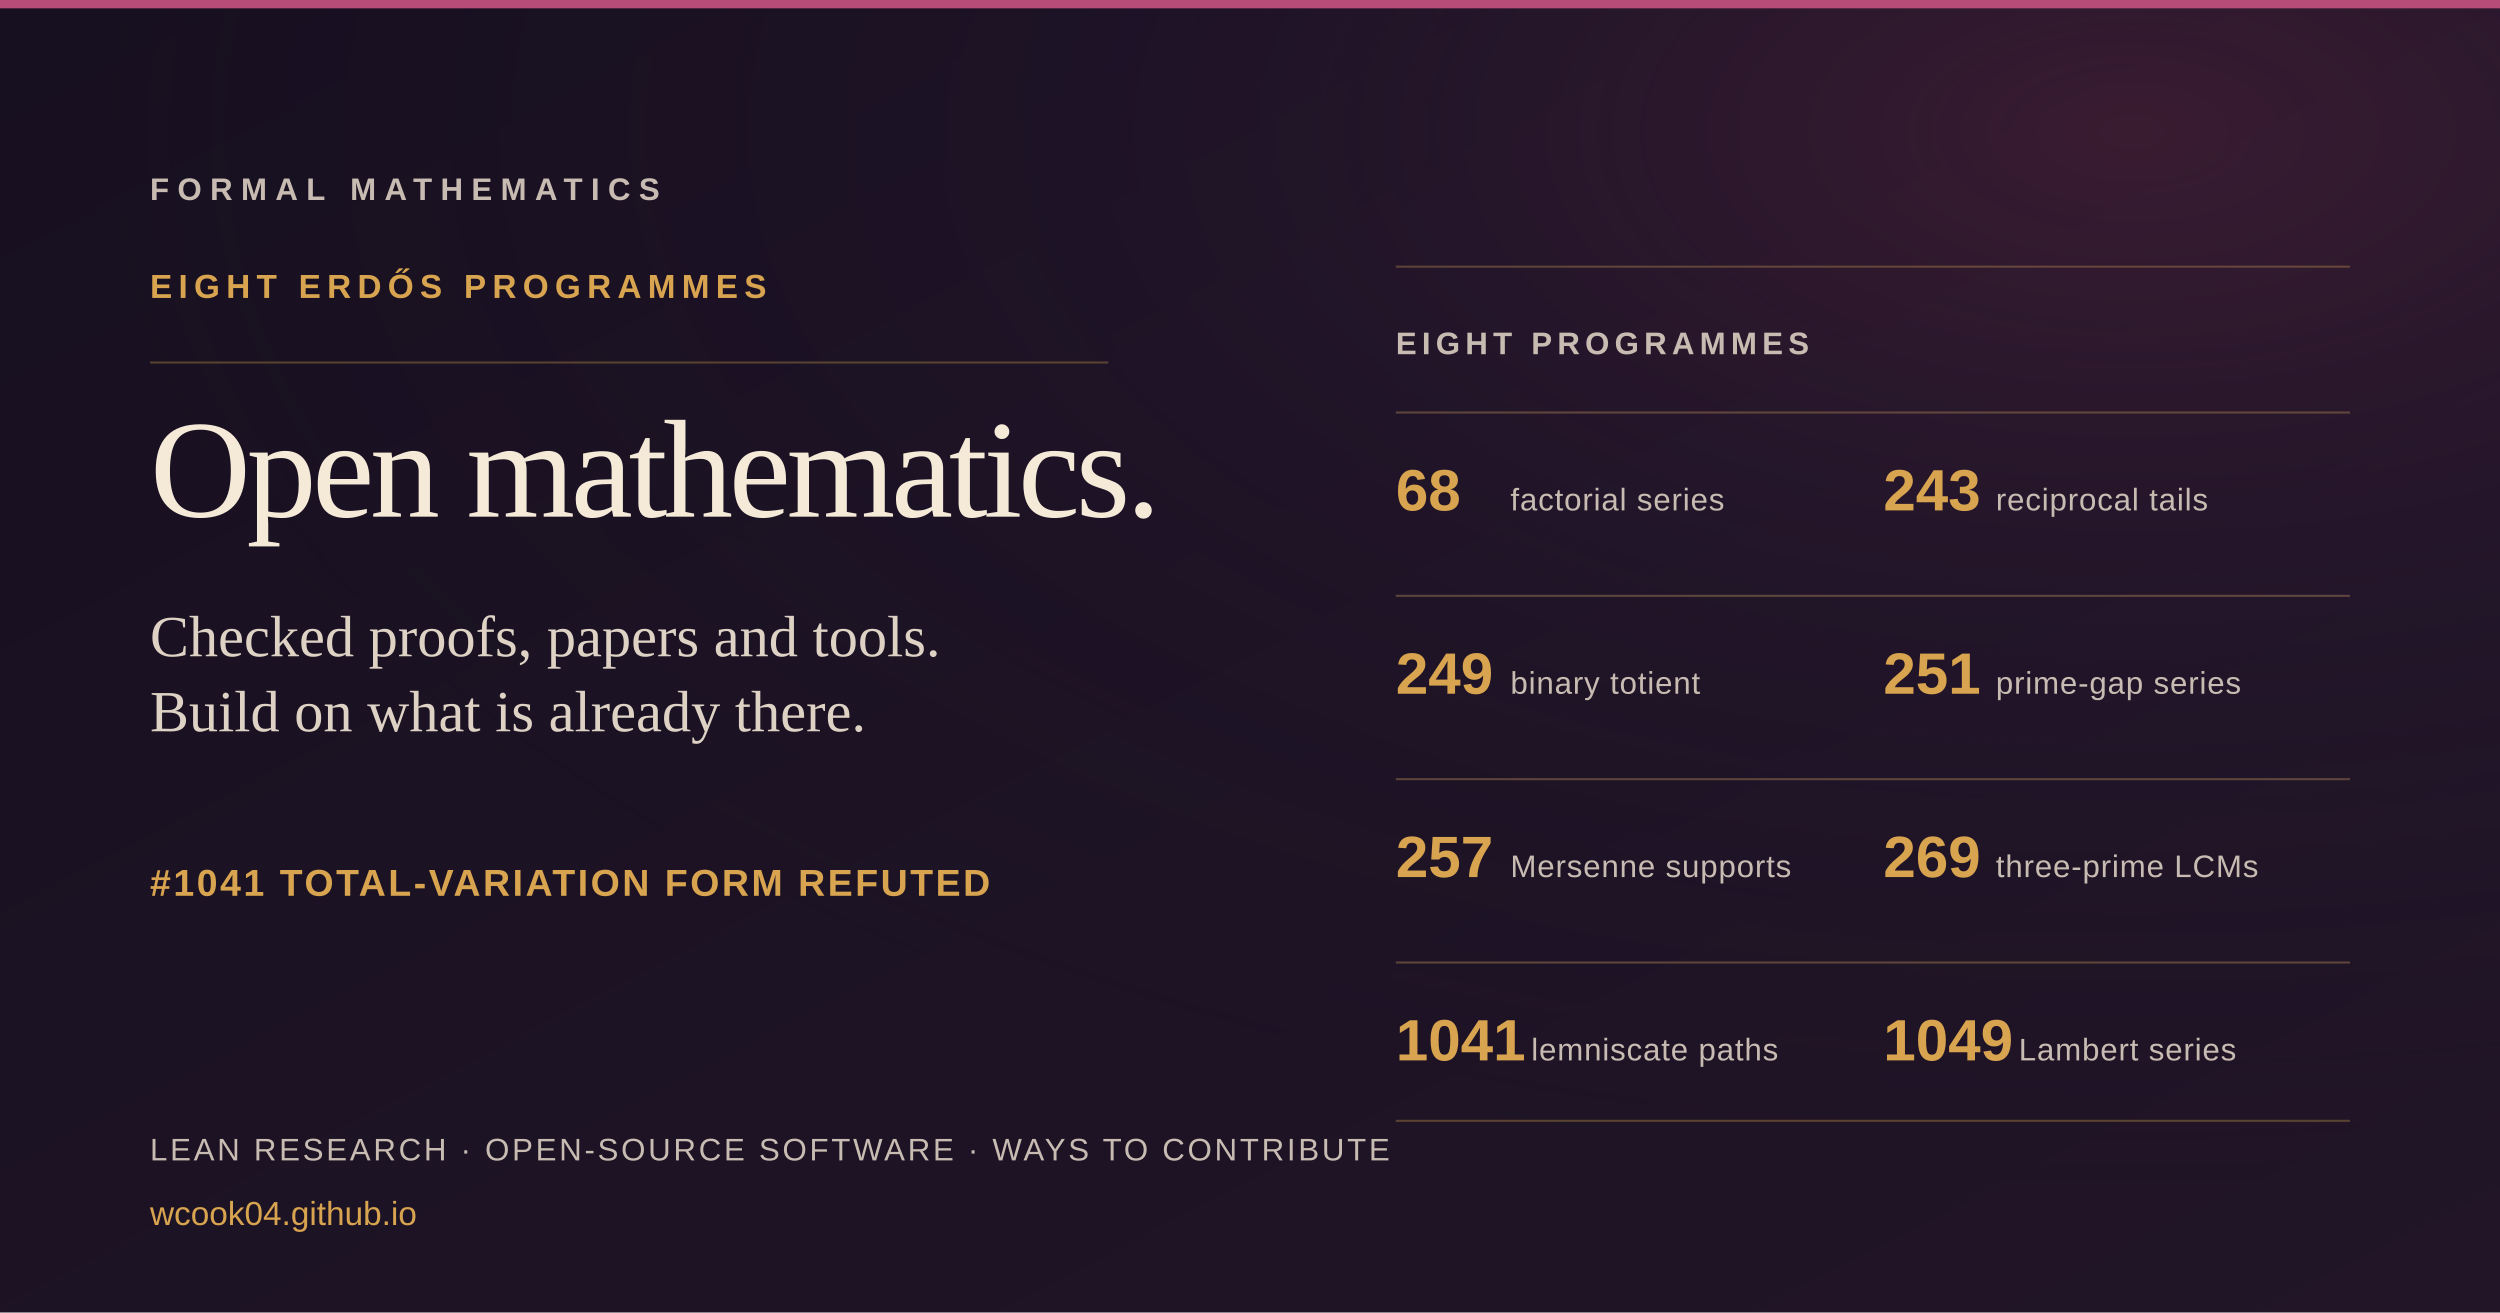
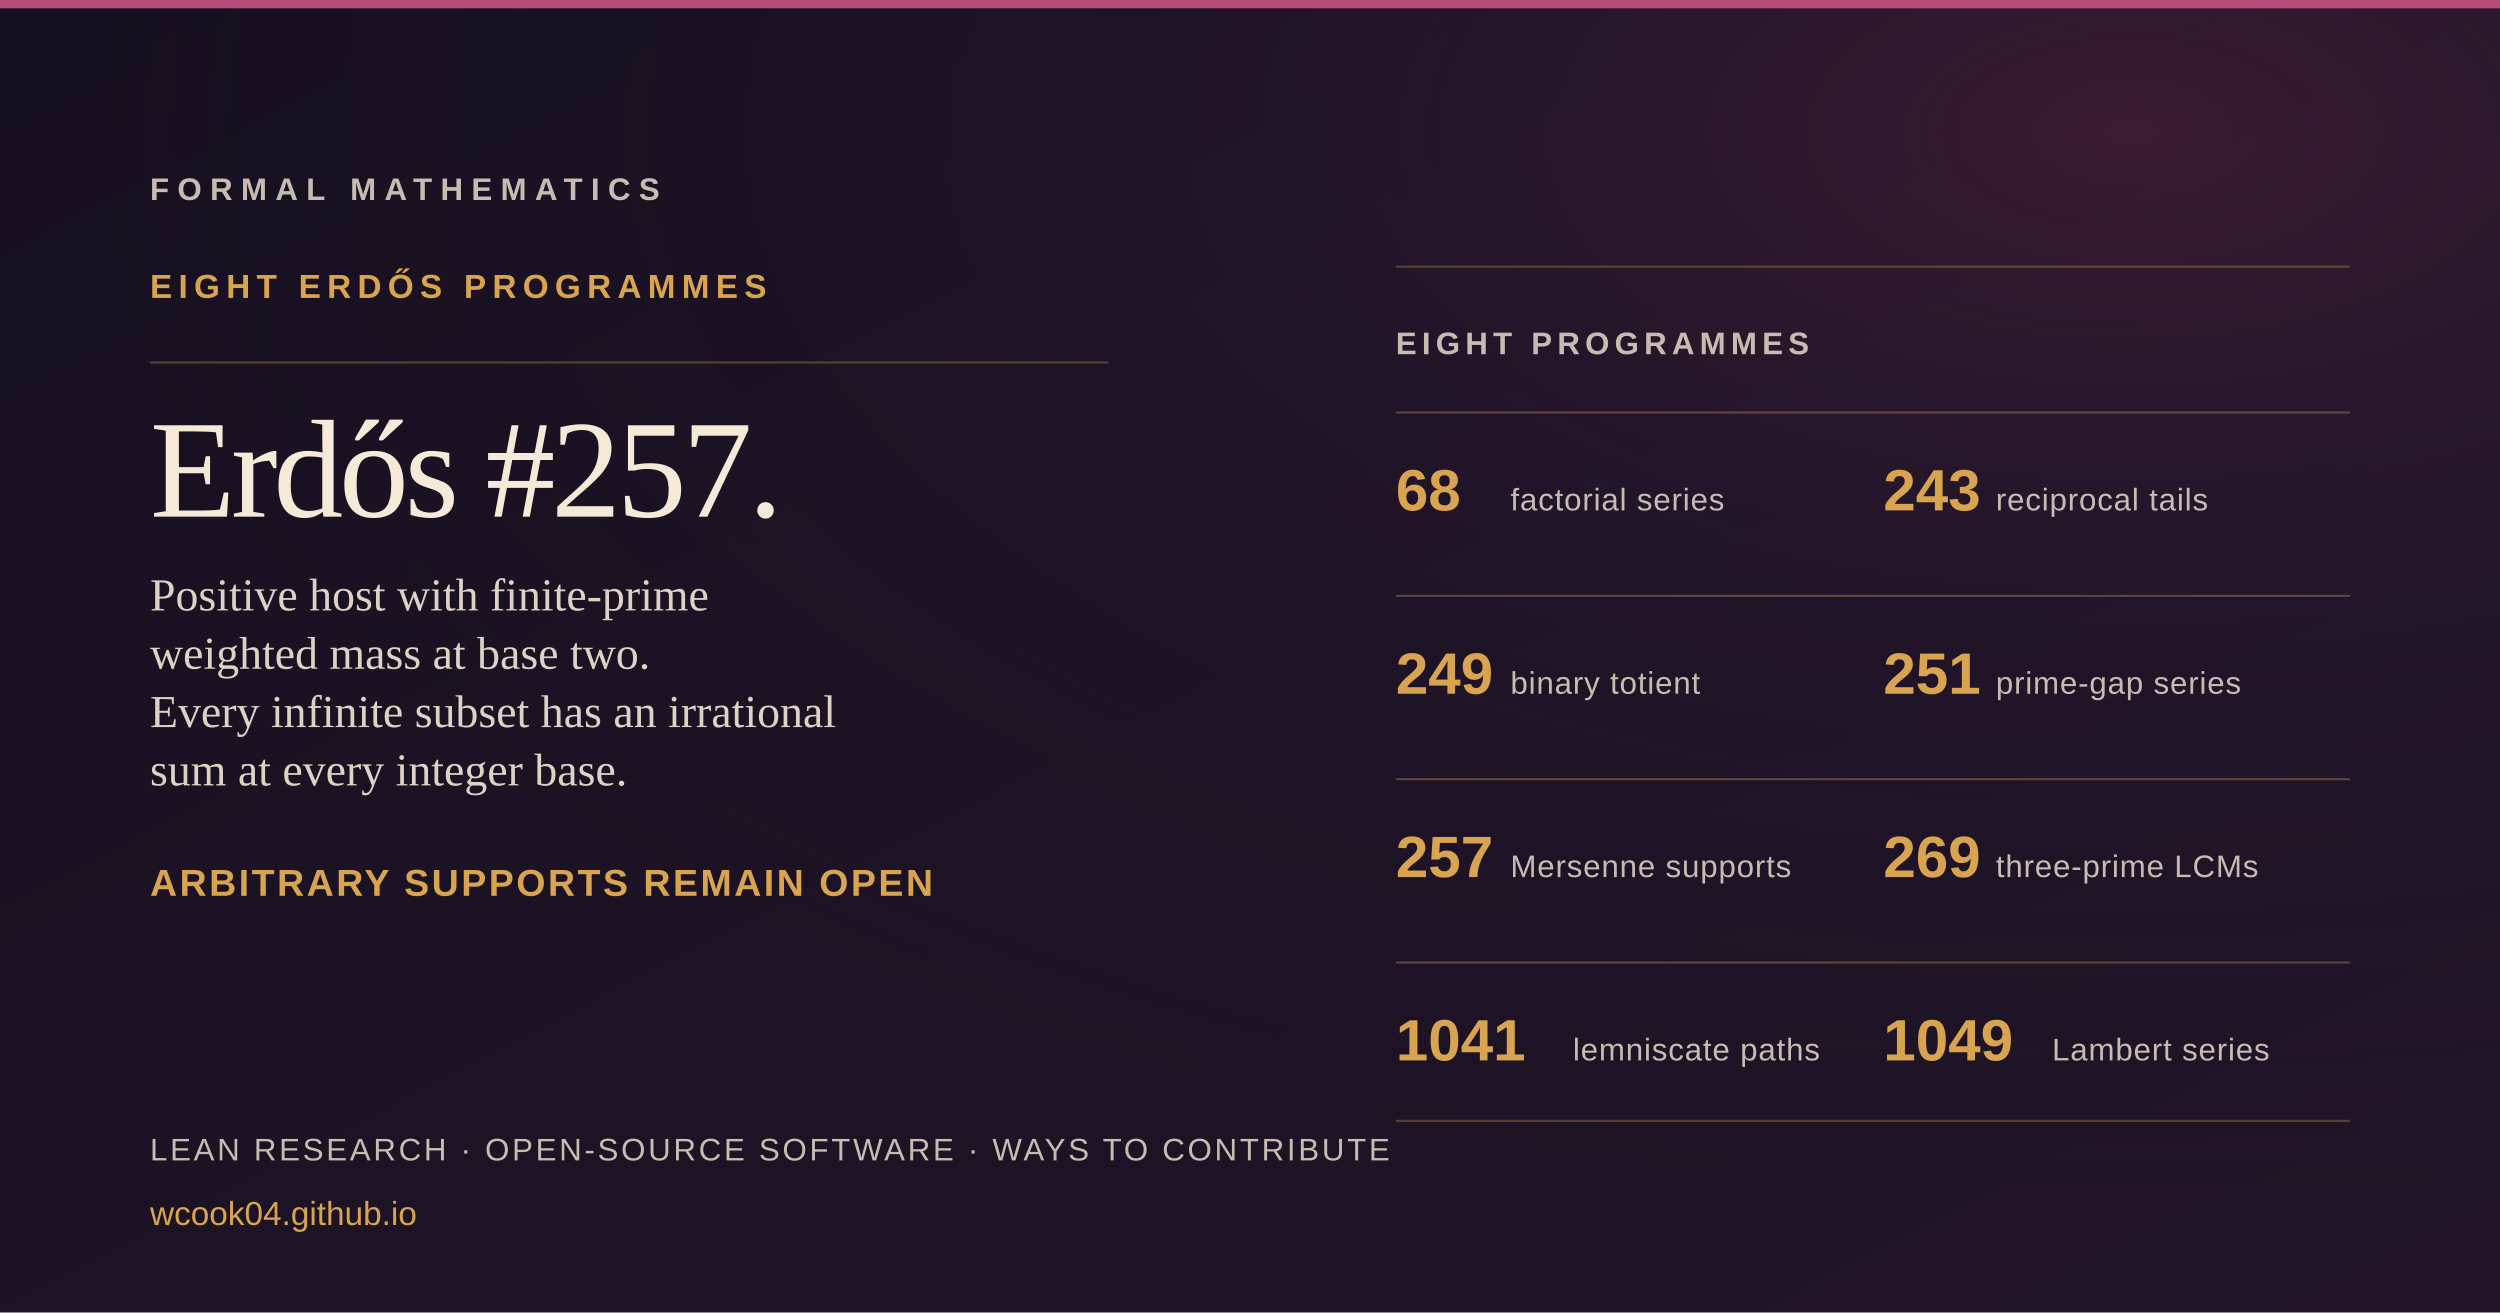
<svg xmlns="http://www.w3.org/2000/svg" width="1200" height="630" viewBox="0 0 1200 630" role="img" aria-labelledby="title description">
  <defs>
    <linearGradient id="wash" x1="0" y1="0" x2="1" y2="1">
      <stop offset="0" stop-color="#171020" />
      <stop offset="1" stop-color="#211527" />
    </linearGradient>
    <radialGradient id="ember" cx="85%" cy="10%" r="84%">
      <stop offset="0" stop-color="#742f4d" stop-opacity=".34" />
      <stop offset=".46" stop-color="#381d40" stop-opacity=".16" />
      <stop offset="1" stop-color="#171020" stop-opacity="0" />
    </radialGradient>
  </defs>
  <rect width="1200" height="630" fill="url(#wash)" />
  <rect width="1200" height="630" fill="url(#ember)" />
  <rect x="0" width="1200" height="4" fill="#b74c78" />
  <g fill="none" stroke="#d2a04f" stroke-opacity=".33" stroke-width="1">
    <path d="M72 174H532" />
    <path d="M670 128H1128" />
    <path d="M670 538H1128" />
  </g>
  <g font-family="Arial, Helvetica, sans-serif" fill="#c8bcb2">
    <text x="72" y="96" font-size="15" font-weight="700" letter-spacing="4">FORMAL MATHEMATICS</text>
    <text x="72" y="143" font-size="16" font-weight="700" letter-spacing="3" fill="#d8a44f">EIGHT ERDŐS PROGRAMMES</text>
  </g>
  <g font-family="Georgia, 'Times New Roman', serif" fill="#f5ead8">
-     <text x="72" y="248" font-size="67" letter-spacing="-2">Open mathematics.</text>
-     <text x="72" y="315" font-size="28" fill="#ded2c5">Checked proofs, papers and tools.</text>
-     <text x="72" y="351" font-size="28" fill="#ded2c5">Build on what is already there.</text>
+     <text x="72" y="248" font-size="67" letter-spacing="-2">Erdős #257.</text>
+     <text x="72" y="293" font-size="22" fill="#ded2c5">Positive host with finite-prime</text>
+     <text x="72" y="321" font-size="22" fill="#ded2c5">weighted mass at base two.</text>
+     <text x="72" y="349" font-size="22" fill="#ded2c5">Every infinite subset has an irrational</text>
+     <text x="72" y="377" font-size="22" fill="#ded2c5">sum at every integer base.</text>
  </g>
-   <text x="72" y="430" font-family="Arial, Helvetica, sans-serif" font-size="18" font-weight="700" letter-spacing="1.2" fill="#d8a44f">#1041 TOTAL-VARIATION FORM REFUTED</text>
+   <text x="72" y="430" font-family="Arial, Helvetica, sans-serif" font-size="18" font-weight="700" letter-spacing="1.2" fill="#d8a44f">ARBITRARY SUPPORTS REMAIN OPEN</text>
  <g transform="translate(670 170)" font-family="Arial, Helvetica, sans-serif">
    <text x="0" y="0" font-size="15" font-weight="700" letter-spacing="2.5" fill="#c8bcb2">EIGHT PROGRAMMES</text>
    <g fill="none" stroke="#9b7750" stroke-opacity=".5" stroke-width="1">
      <path d="M0 28H458" />
      <path d="M0 116H458" />
      <path d="M0 204H458" />
      <path d="M0 292H458" />
    </g>
    <g fill="#d8a44f" font-size="28" font-weight="700">
      <text x="0" y="75">68</text>
      <text x="234" y="75">243</text>
      <text x="0" y="163">249</text>
      <text x="234" y="163">251</text>
      <text x="0" y="251">257</text>
      <text x="234" y="251">269</text>
      <text x="0" y="339">1041</text>
      <text x="234" y="339">1049</text>
    </g>
    <g fill="#c8bcb2" font-size="15" letter-spacing=".4">
      <text x="55" y="75">factorial series</text>
      <text x="288" y="75">reciprocal tails</text>
      <text x="55" y="163">binary totient</text>
      <text x="288" y="163">prime-gap series</text>
      <text x="55" y="251">Mersenne supports</text>
      <text x="288" y="251">three-prime LCMs</text>
-       <text x="65" y="339">lemniscate paths</text>
-       <text x="299" y="339">Lambert series</text>
+       <text x="85" y="339">lemniscate paths</text>
+       <text x="315" y="339">Lambert series</text>
    </g>
  </g>
  <g font-family="Arial, Helvetica, sans-serif" fill="#c8bcb2">
    <text x="72" y="557" font-size="15" letter-spacing="1.3">LEAN RESEARCH · OPEN-SOURCE SOFTWARE · WAYS TO CONTRIBUTE</text>
    <text x="72" y="588" font-size="16" fill="#d8a44f">wcook04.github.io</text>
  </g>
</svg>
